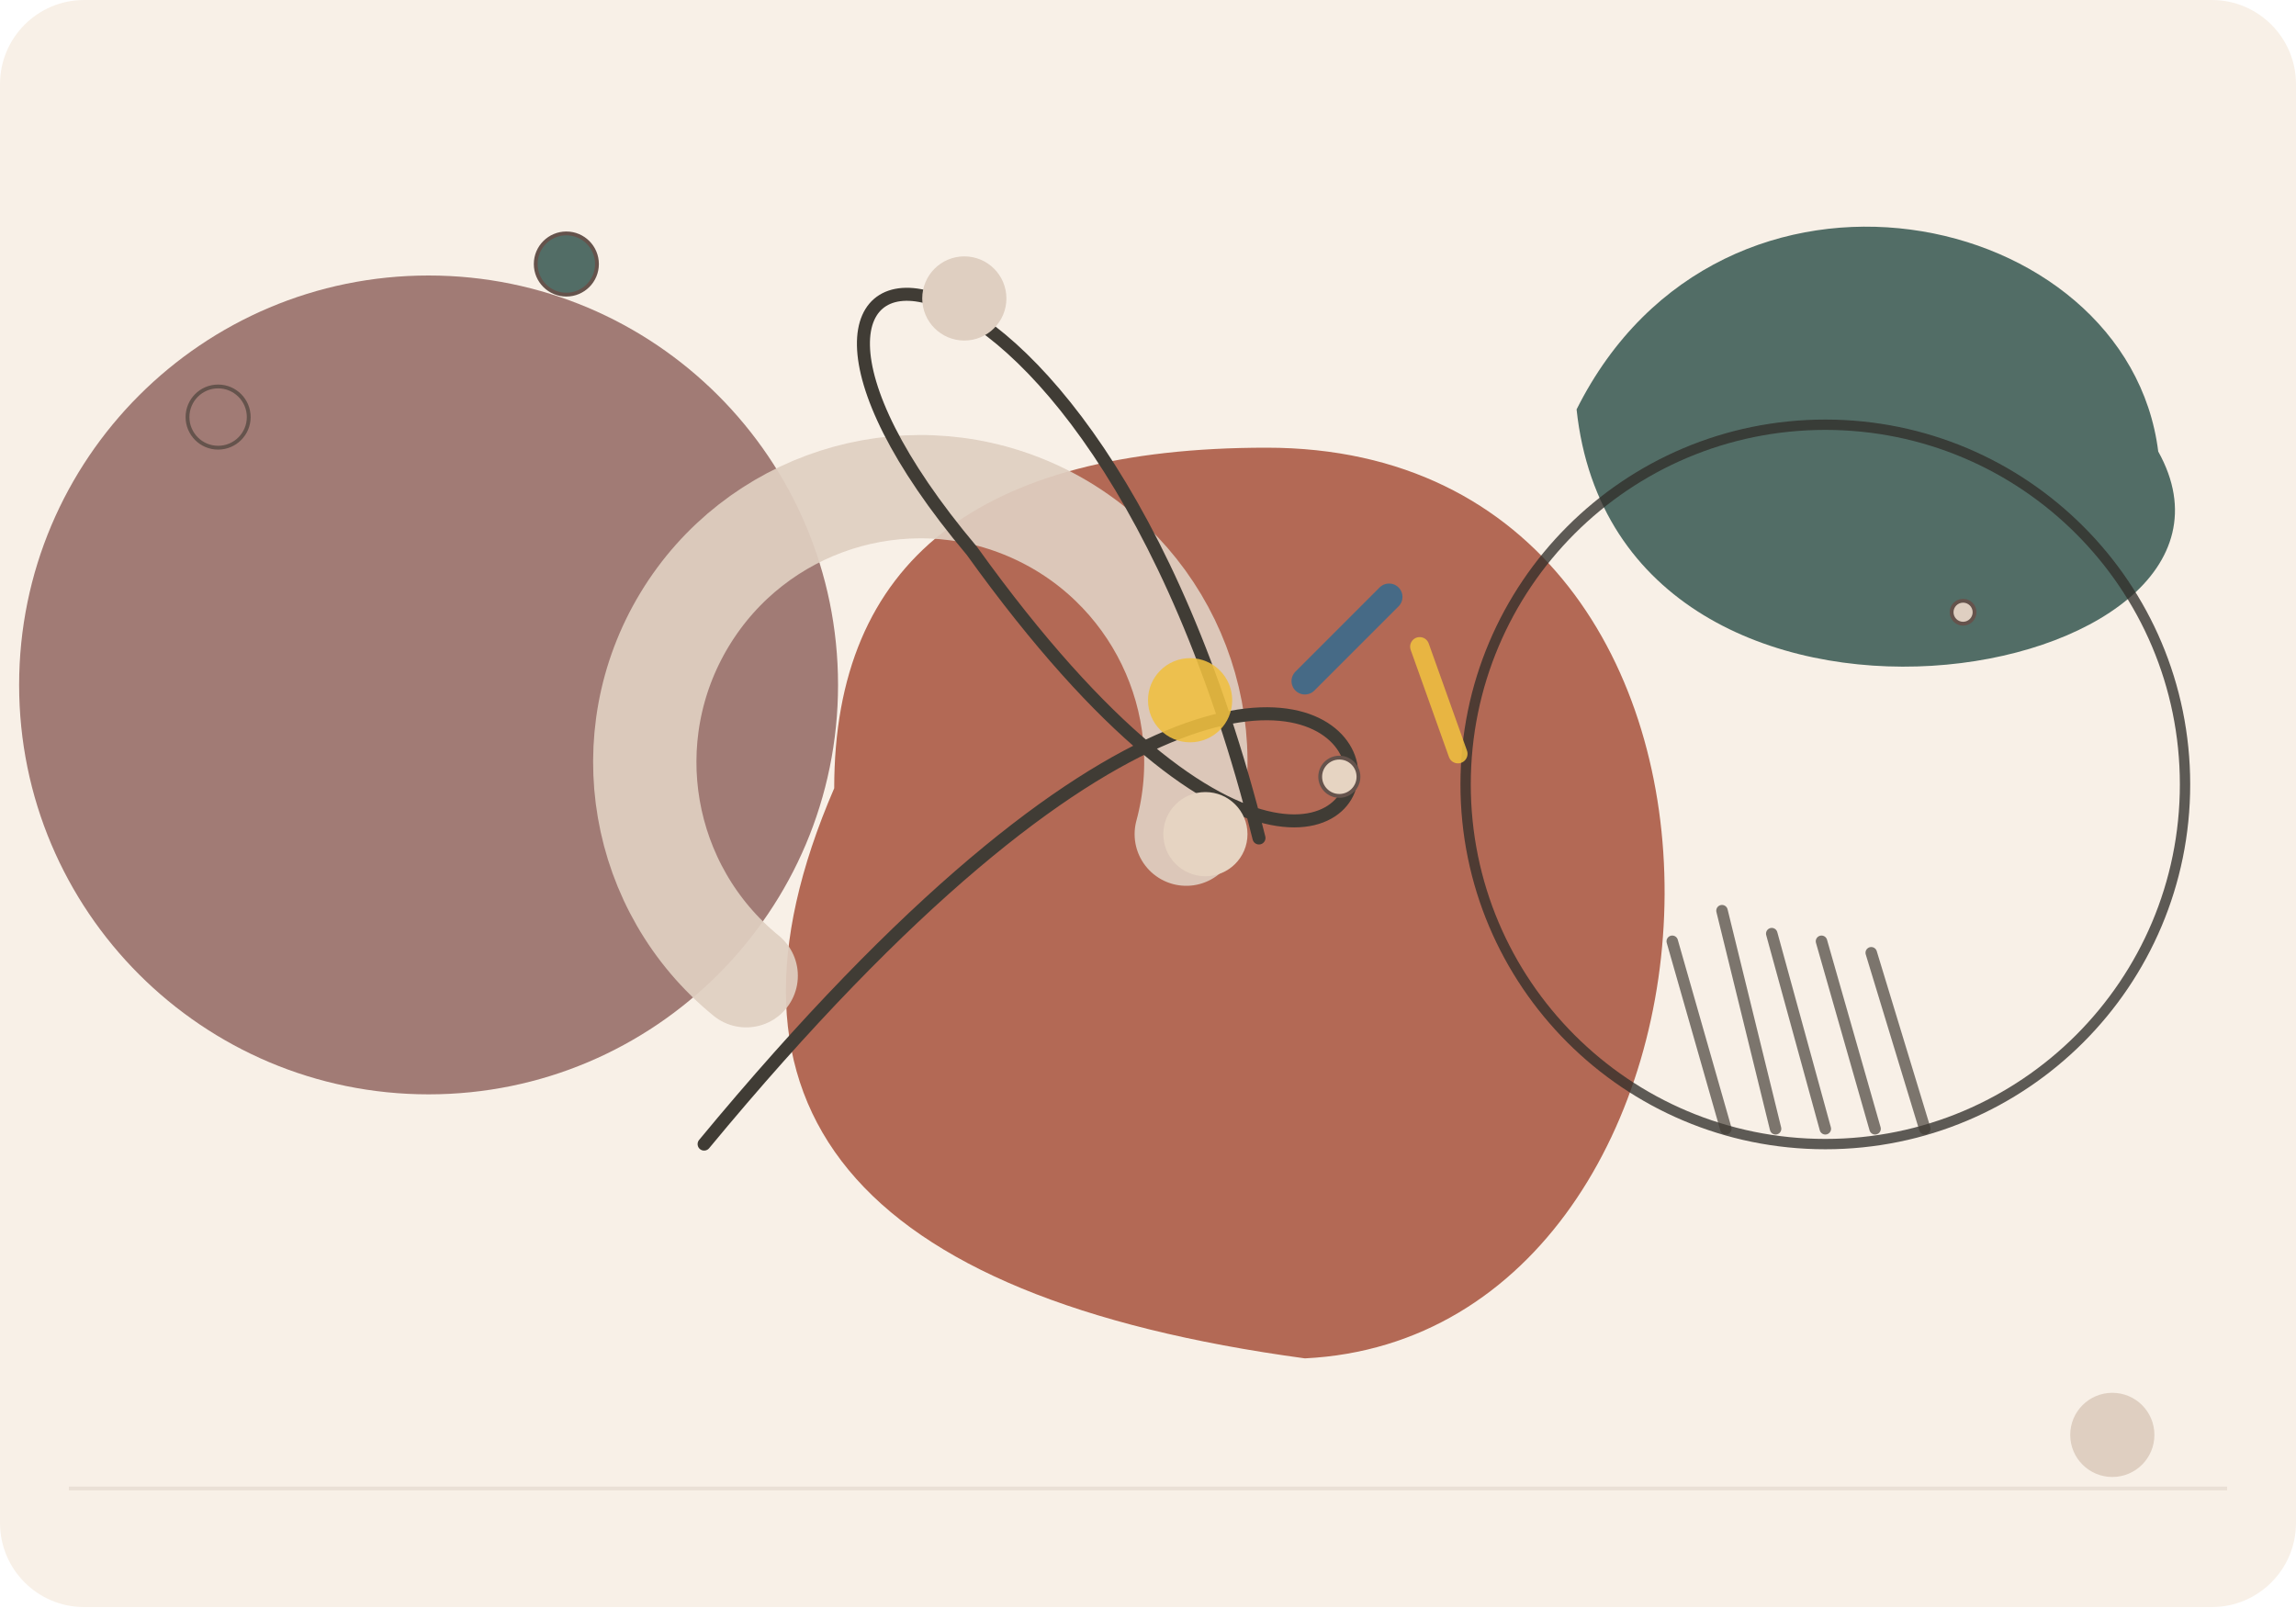
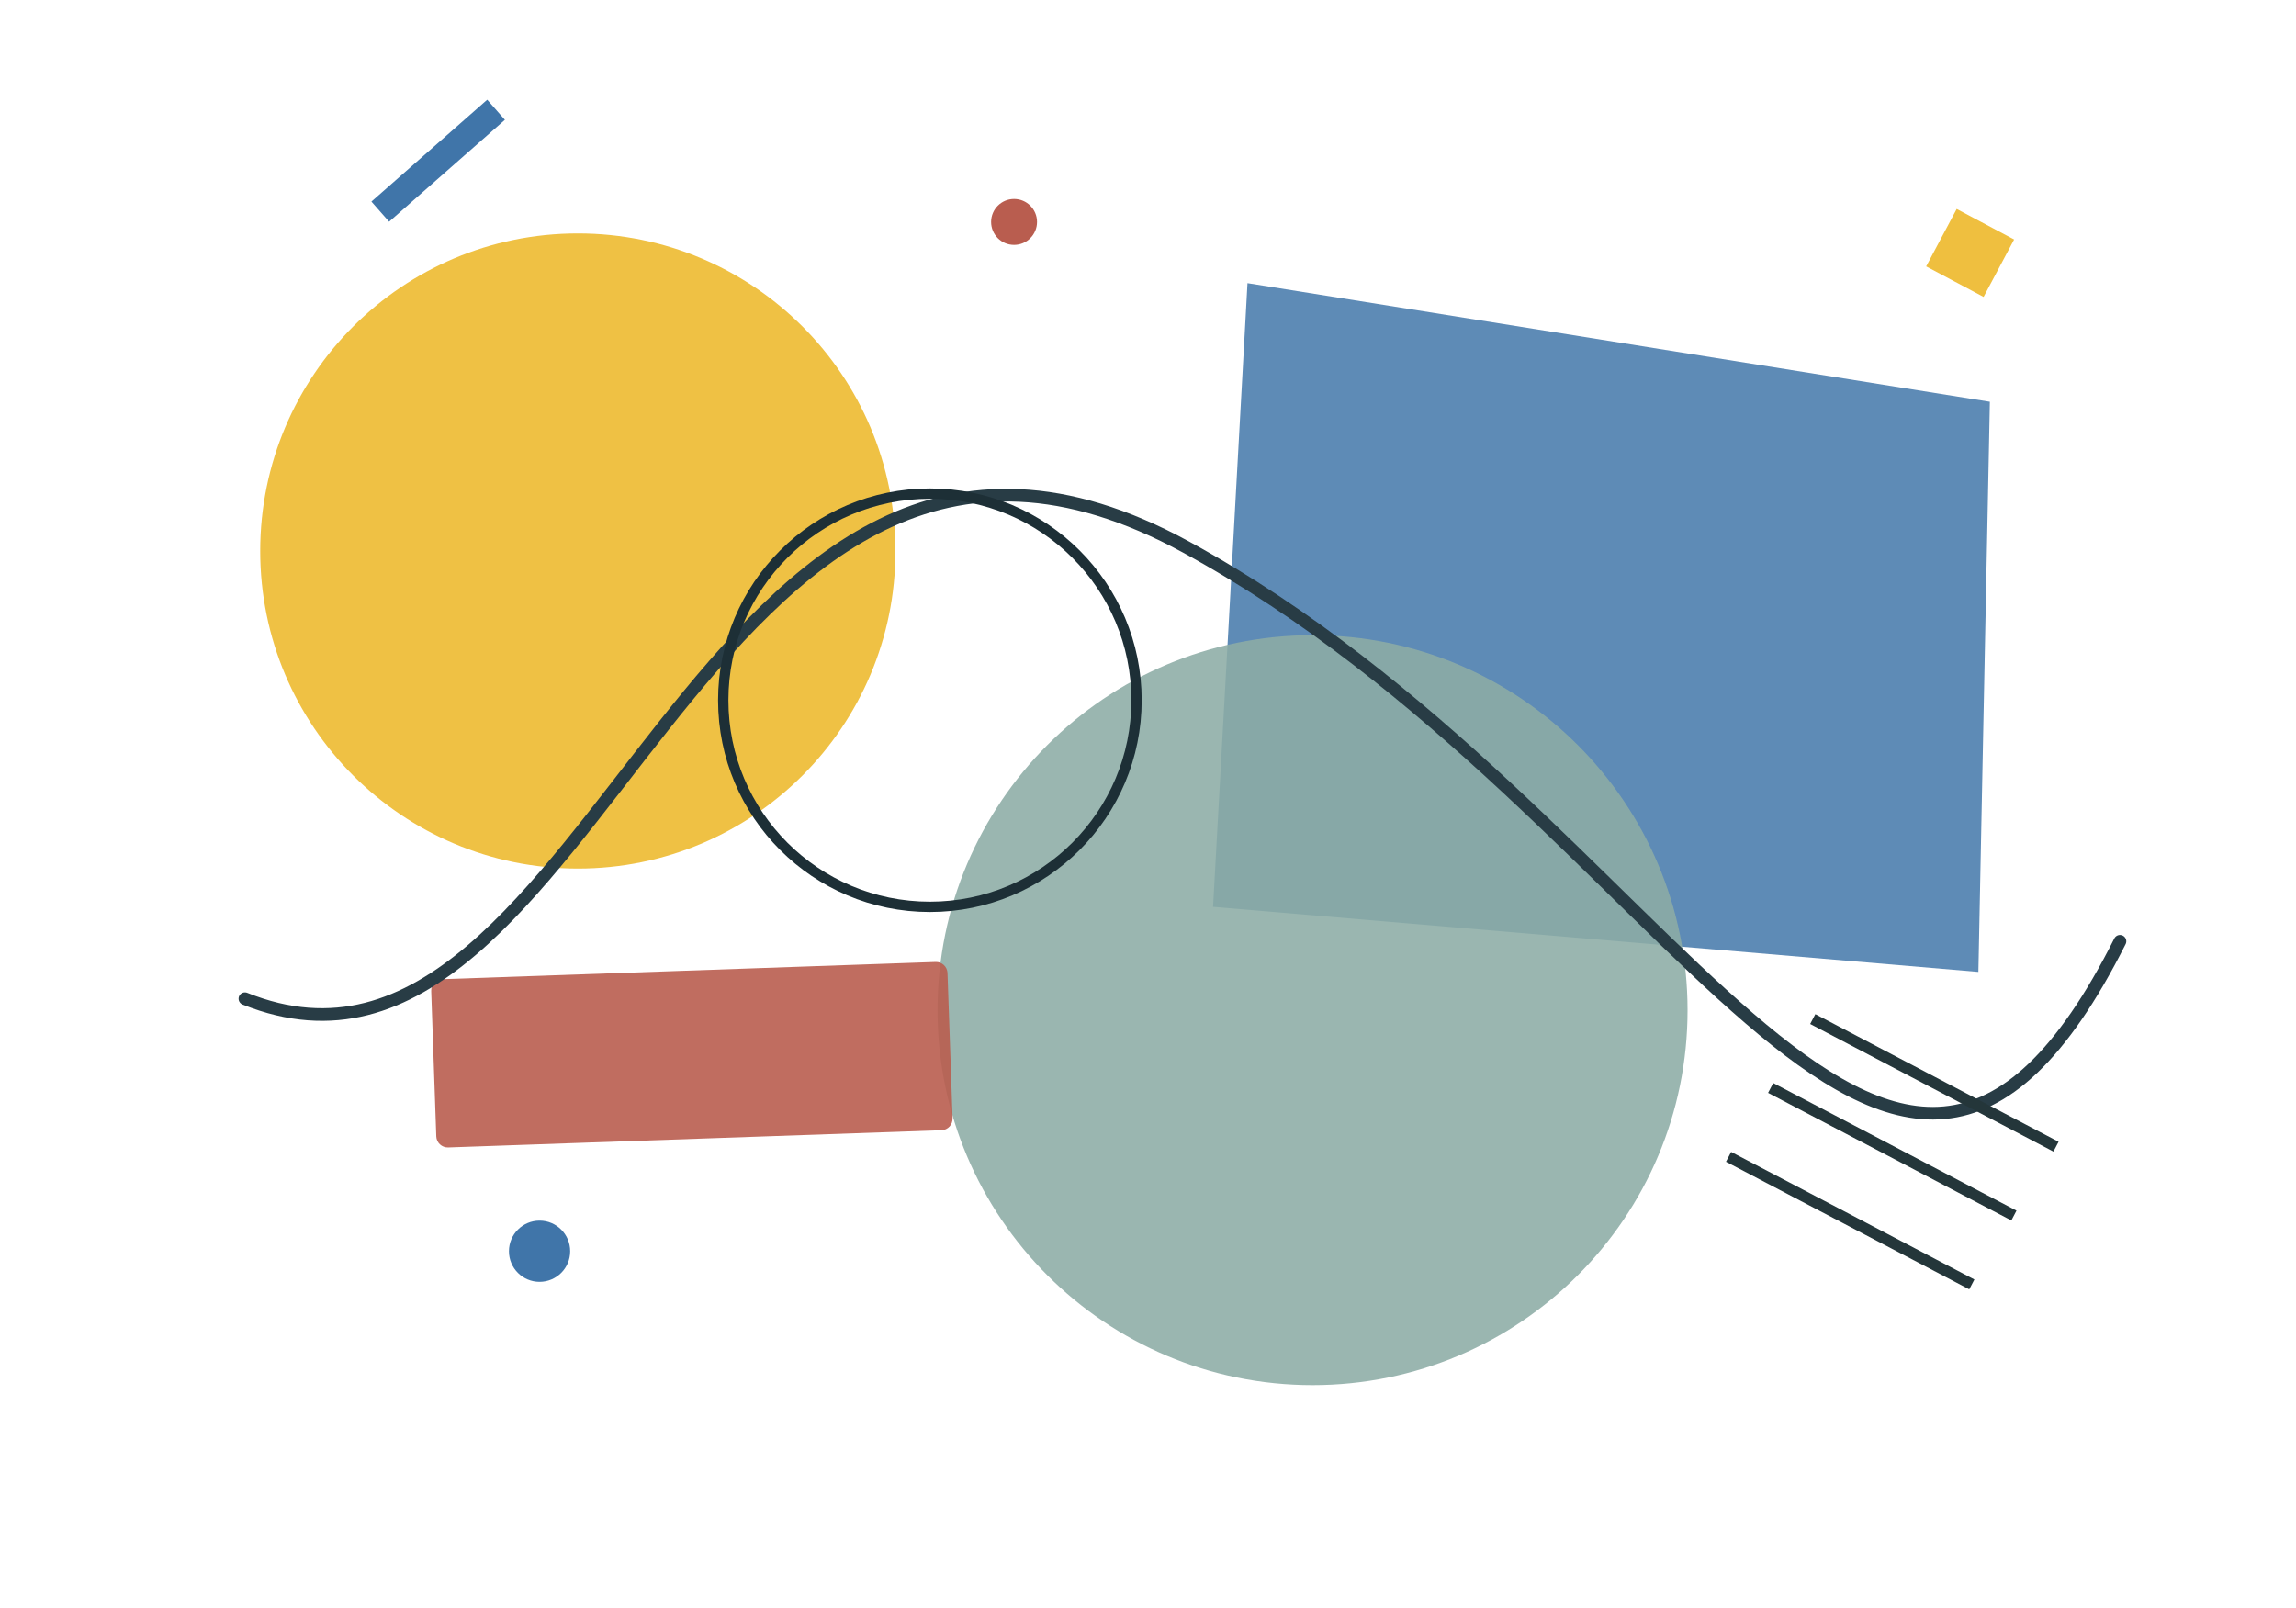
- <svg xmlns="http://www.w3.org/2000/svg" viewBox="0 0 600 420" role="img" aria-label="Original abstract art representing the complexity of personality">
-   <rect width="600" height="420" rx="22" fill="#f8f0e7" />
-   <g>
-     <circle cx="112" cy="179" r="107" fill="#a17b75" />
-     <path d="M218 206 Q218 117 331 117 C474 117 462 349 341 355 Q164 331 218 206Z" fill="#ae614b" opacity=".94" />
-     <path d="M412 107 C450 31 556 54 564 118 C598 179 423 210 412 107Z" fill="#526d66" />
-     <path d="M195 255 A72 72 0 1 1 310 218" stroke="#dfcfc1" stroke-width="27" fill="none" stroke-linecap="round" opacity=".92" />
-     <path d="M184 299 C399 39 394 339 254 144 C174 49 284 39 329 219" stroke="#403c35" stroke-width="3.4" fill="none" stroke-linecap="round" />
-     <circle cx="477" cy="205" r="94" fill="none" stroke="#302d29" stroke-width="2.7" opacity=".77" />
-     <path d="M451 295 l-14 -49" stroke="#423c35" stroke-width="3" stroke-linecap="round" opacity=".68" />
-     <path d="M464 295 l-14 -57" stroke="#423c35" stroke-width="3" stroke-linecap="round" opacity=".68" />
-     <path d="M477 295 l-14 -51" stroke="#423c35" stroke-width="3" stroke-linecap="round" opacity=".68" />
-     <path d="M490 295 l-14 -49" stroke="#423c35" stroke-width="3" stroke-linecap="round" opacity=".68" />
-     <path d="M503 295 l-14 -46" stroke="#423c35" stroke-width="3" stroke-linecap="round" opacity=".68" />
-     <circle cx="350" cy="203" r="5" fill="#e6d4c2" stroke="#65534c" stroke-width="1" />
-     <circle cx="57" cy="109" r="8" fill="#a17b75" stroke="#65534c" stroke-width="1" />
-     <circle cx="552" cy="375" r="11" fill="#dfcfc1" stroke="none" stroke-width="1" />
-     <circle cx="148" cy="69" r="8" fill="#526d66" stroke="#65534c" stroke-width="1" />
-     <circle cx="315" cy="218" r="11" fill="#e6d4c2" stroke="none" stroke-width="1" />
-     <circle cx="513" cy="160" r="3" fill="#dfcfc1" stroke="#65534c" stroke-width="1" />
-     <circle cx="252" cy="78" r="11" fill="#dfcfc1" stroke="none" stroke-width="1" />
-   </g>
-   <path d="M18 389 H582" stroke="#e1d6cb" stroke-width="1" opacity=".6" />
-   <g aria-hidden="true" opacity=".88">
-     <circle cx="311" cy="183" r="11" fill="#EFBF3F" />
-     <path d="M341 178 l22 -22" fill="none" stroke="#386B8D" stroke-width="7" stroke-linecap="round" />
-     <path d="M381 197 l-10 -28" fill="none" stroke="#EFBF3F" stroke-width="5" stroke-linecap="round" />
-   </g>
+ <svg xmlns="http://www.w3.org/2000/svg" viewBox="0 0 600 420" role="img" aria-label="Original geometric abstract art about human connection">
+   <circle cx="151" cy="144" r="83" fill="#EFBF3F" opacity=".97" />
+   <path d="M 326 74 L 520 105 L 517 254 L 317 237Z" fill="#4075A9" opacity=".84" />
+   <circle cx="343" cy="264" r="98" fill="#8DACA6" opacity=".88" />
+   <rect x="113" y="256" width="135" height="44" rx="3" transform="rotate(-2 113 268)" fill="#B95D4F" opacity=".90" />
+   <path d="M 64 261 C 156 298, 182 73, 310 143 S 493 367, 554 246" fill="none" stroke="#283C45" stroke-width="3.3" stroke-linecap="round" />
+   <circle cx="243" cy="183" r="54" fill="none" stroke="#1D2F36" stroke-width="2.7" />
+   <path d="M 453 303 L 514 335 M 464 285 L 525 317 M 475 267 L 536 299" fill="none" stroke="#24363A" stroke-width="2.9" stroke-linecap="square" />
+   <circle cx="141" cy="327" r="8" fill="#4075A9" />
+   <circle cx="265" cy="58" r="6" fill="#B95D4F" />
+   <rect x="505" y="64" width="17" height="17" transform="rotate(28 527 72)" fill="#EFBF3F" />
+   <path d="M 102 53 l25 -22" fill="none" stroke="#4075A9" stroke-width="7" stroke-linecap="square" />
</svg>
